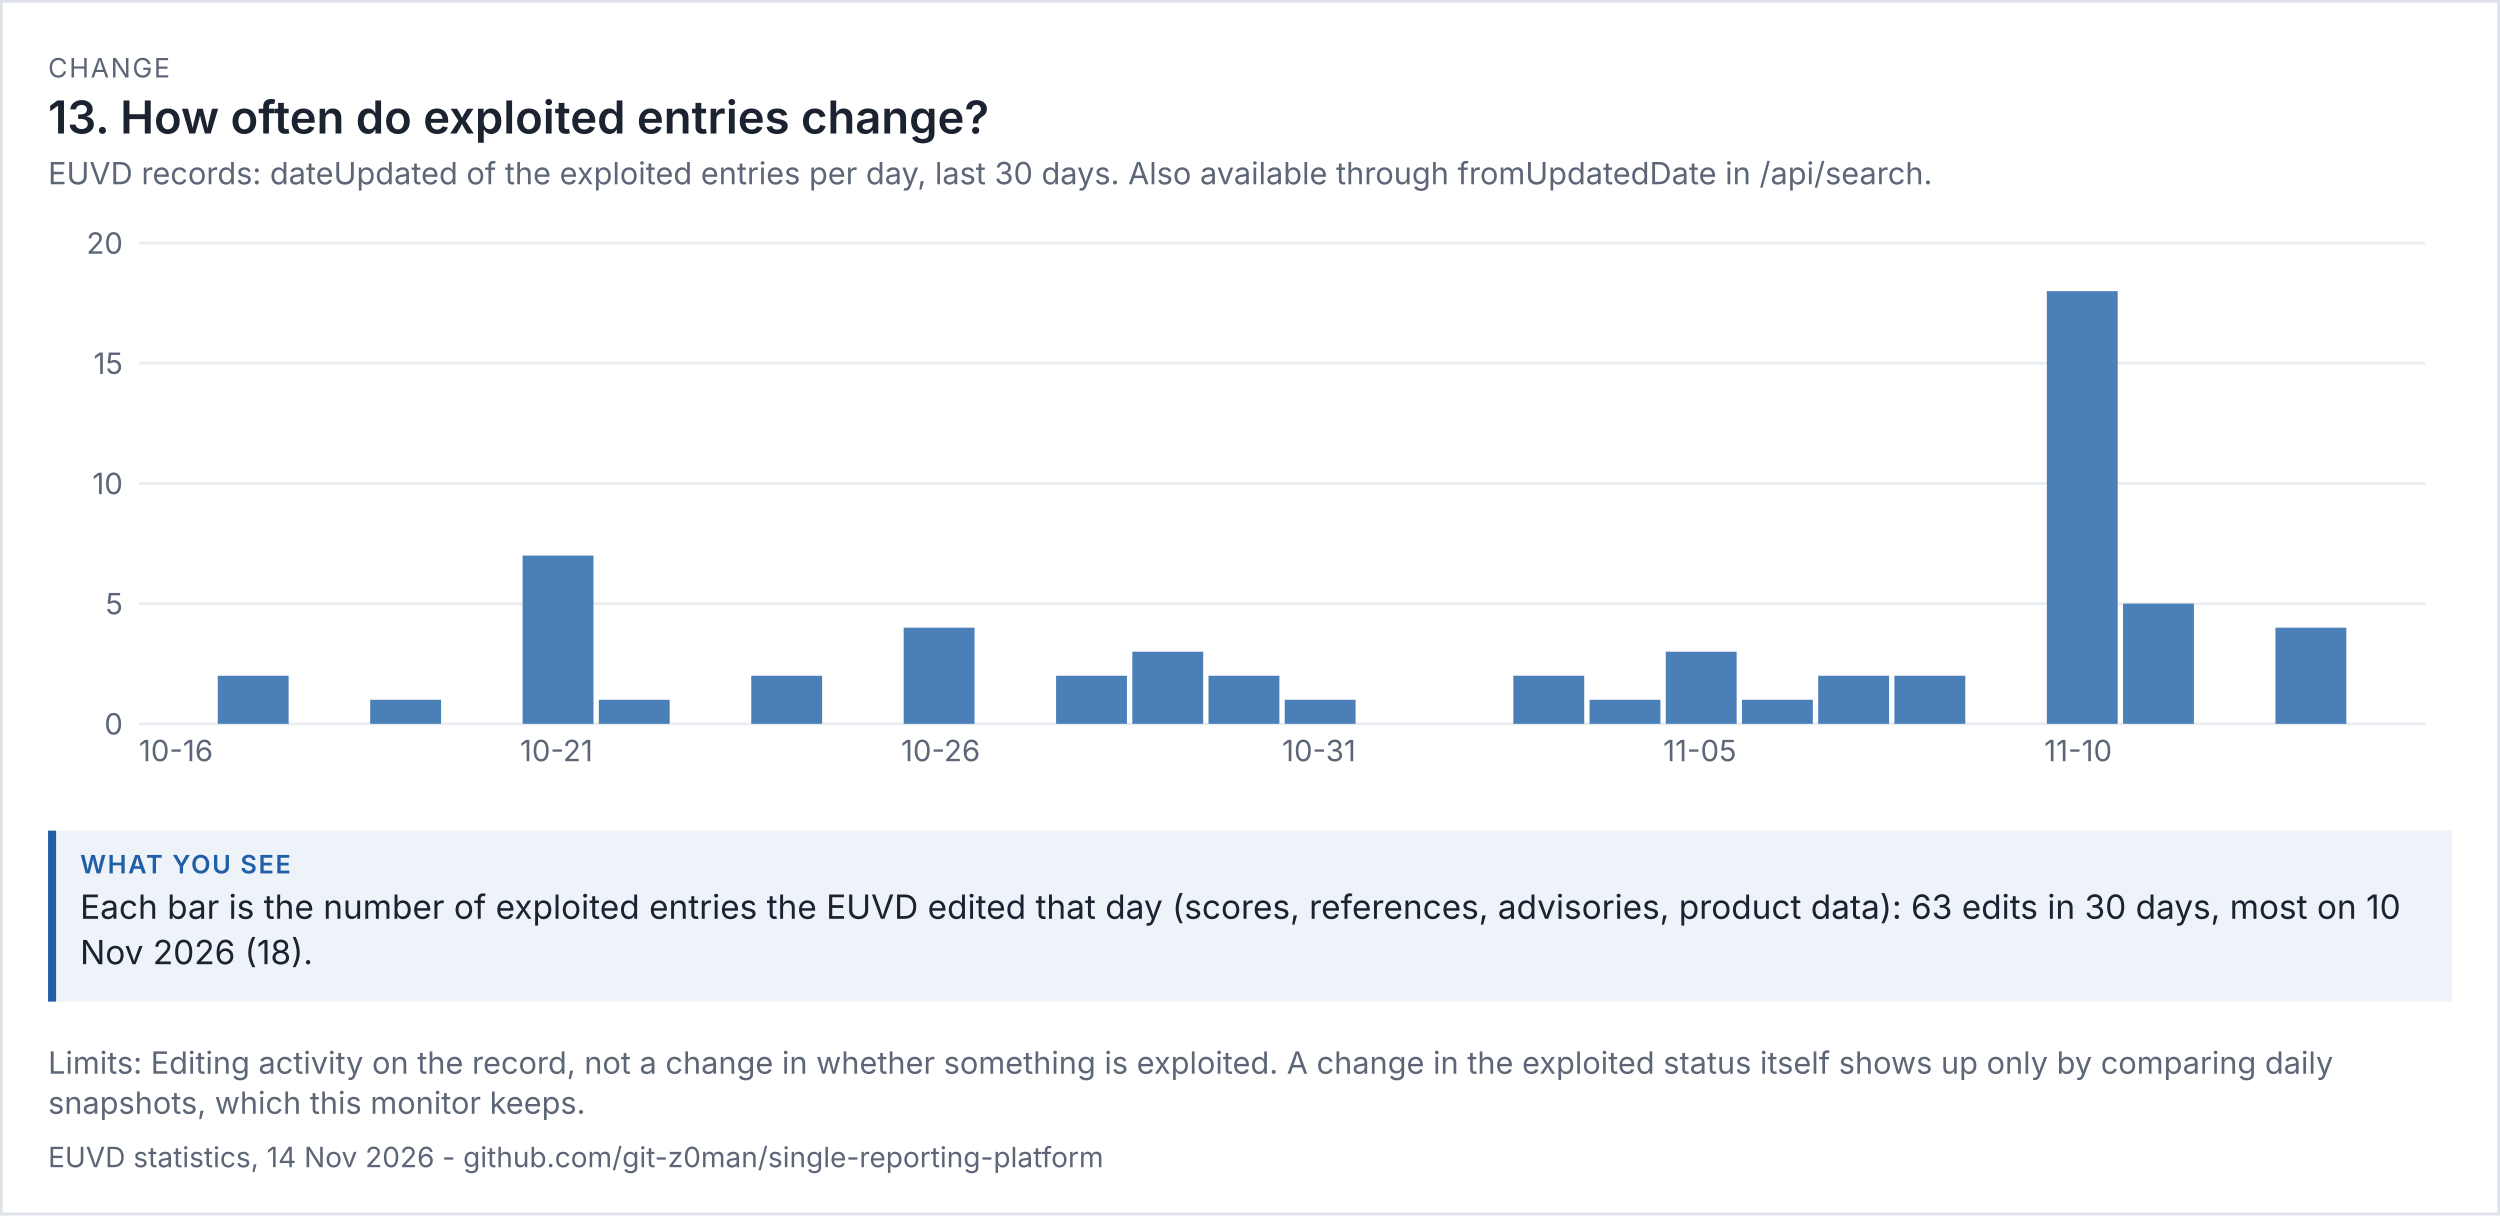
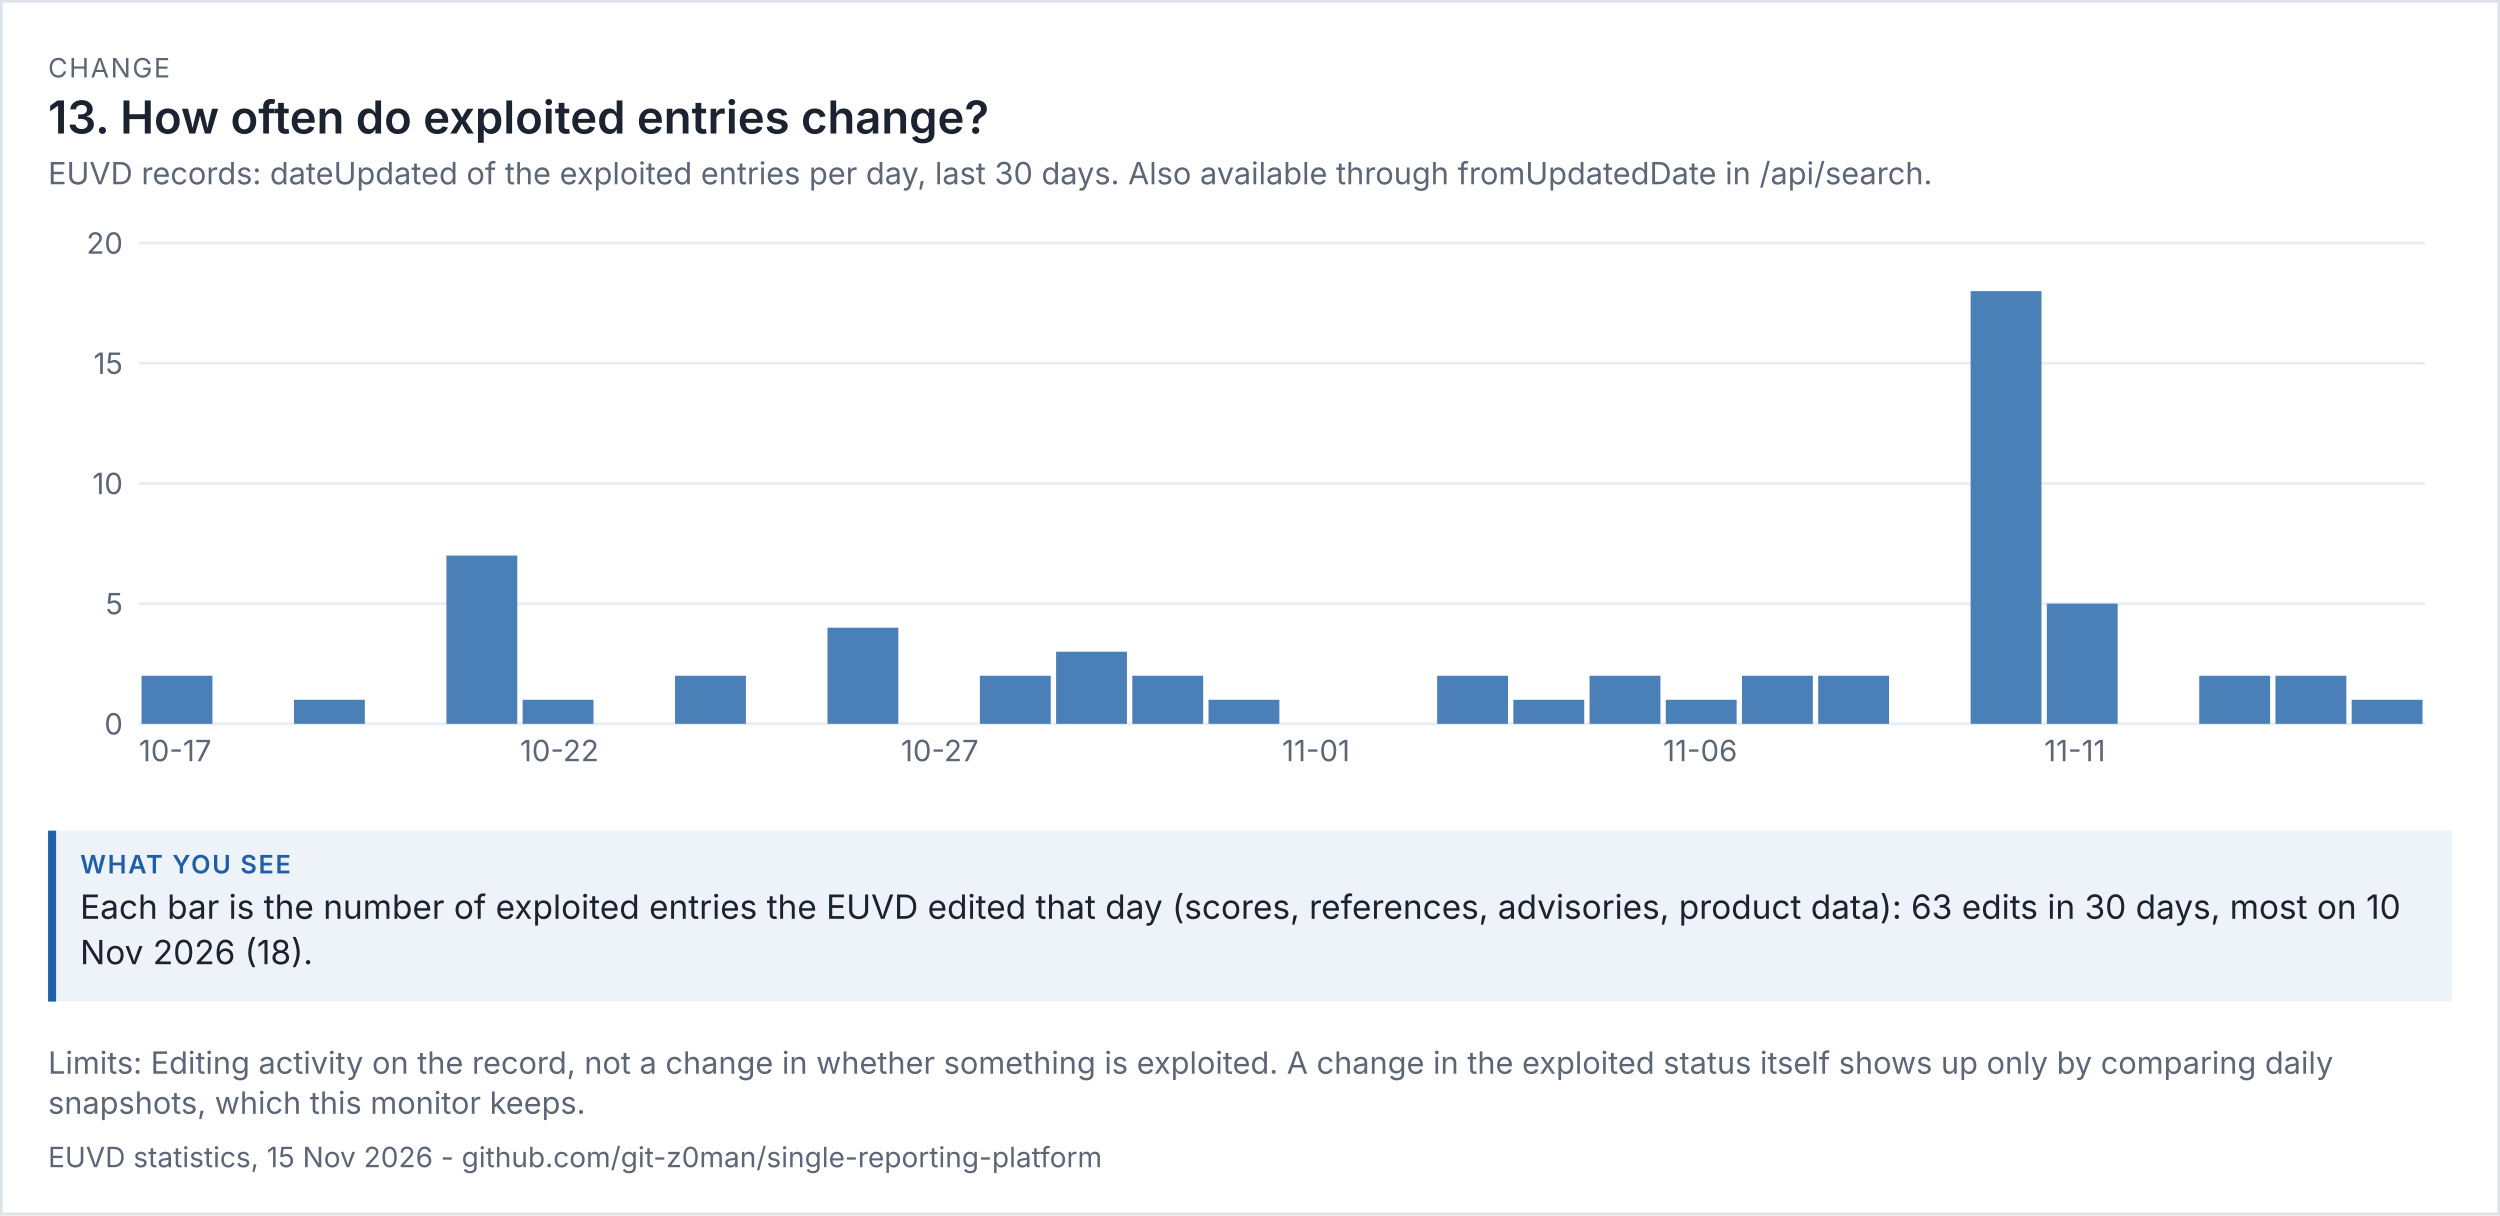
<svg xmlns="http://www.w3.org/2000/svg" viewBox="0 0 936 455" width="936" height="455" font-family="system-ui,-apple-system,'Segoe UI',sans-serif">
  <rect width="100%" height="100%" fill="#ffffff" />
  <rect x="0.5" y="0.5" width="935" height="454" fill="none" stroke="#dde1e8" />
  <text x="18" y="29" font-size="10" letter-spacing="0.6" fill="#5d6677">CHANGE</text>
  <text x="18" y="50" font-size="17" fill="#1b2230" font-weight="600">13. How often do exploited entries change?</text>
  <text x="18" y="69" font-size="11.5" fill="#5d6677">EUVD records: dateUpdated of the exploited entries per day, last 30 days. Also available through fromUpdatedDate in /api/search.</text>
  <g transform="translate(18,79) scale(1)" font-size="11">
    <svg viewBox="0 0 900 220" role="img" width="900" height="220">
      <g>
        <line x1="34" x2="890" y1="192" y2="192" stroke="rgb(233, 236, 241)" />
        <text x="28" y="196" text-anchor="end" fill="rgb(93, 102, 119)">0</text>
        <line x1="34" x2="890" y1="147" y2="147" stroke="rgb(233, 236, 241)" />
        <text x="28" y="151" text-anchor="end" fill="rgb(93, 102, 119)">5</text>
        <line x1="34" x2="890" y1="102" y2="102" stroke="rgb(233, 236, 241)" />
        <text x="28" y="106" text-anchor="end" fill="rgb(93, 102, 119)">10</text>
        <line x1="34" x2="890" y1="57" y2="57" stroke="rgb(233, 236, 241)" />
        <text x="28" y="61" text-anchor="end" fill="rgb(93, 102, 119)">15</text>
        <line x1="34" x2="890" y1="12" y2="12" stroke="rgb(233, 236, 241)" />
        <text x="28" y="16" text-anchor="end" fill="rgb(93, 102, 119)">20</text>
-         <text x="34" y="206" fill="rgb(93, 102, 119)">10-16</text>
-         <rect x="63.533" y="174" width="26.533" height="18" fill="rgb(75, 127, 184)" />
-         <rect x="120.6" y="183" width="26.533" height="9" fill="rgb(75, 127, 184)" />
-         <rect x="177.667" y="129" width="26.533" height="63" fill="rgb(75, 127, 184)" />
-         <text x="176.667" y="206" fill="rgb(93, 102, 119)">10-21</text>
-         <rect x="206.2" y="183" width="26.533" height="9" fill="rgb(75, 127, 184)" />
-         <rect x="263.267" y="174" width="26.533" height="18" fill="rgb(75, 127, 184)" />
-         <rect x="320.333" y="156" width="26.533" height="36" fill="rgb(75, 127, 184)" />
-         <text x="319.333" y="206" fill="rgb(93, 102, 119)">10-26</text>
-         <rect x="377.4" y="174" width="26.533" height="18" fill="rgb(75, 127, 184)" />
-         <rect x="405.933" y="165" width="26.533" height="27" fill="rgb(75, 127, 184)" />
-         <rect x="434.467" y="174" width="26.533" height="18" fill="rgb(75, 127, 184)" />
-         <rect x="463" y="183" width="26.533" height="9" fill="rgb(75, 127, 184)" />
-         <text x="462" y="206" fill="rgb(93, 102, 119)">10-31</text>
-         <rect x="548.6" y="174" width="26.533" height="18" fill="rgb(75, 127, 184)" />
-         <rect x="577.133" y="183" width="26.533" height="9" fill="rgb(75, 127, 184)" />
-         <rect x="605.667" y="165" width="26.533" height="27" fill="rgb(75, 127, 184)" />
-         <text x="604.667" y="206" fill="rgb(93, 102, 119)">11-05</text>
-         <rect x="634.2" y="183" width="26.533" height="9" fill="rgb(75, 127, 184)" />
+         <rect x="35" y="174" width="26.533" height="18" fill="rgb(75, 127, 184)" />
+         <text x="34" y="206" fill="rgb(93, 102, 119)">10-17</text>
+         <rect x="92.067" y="183" width="26.533" height="9" fill="rgb(75, 127, 184)" />
+         <rect x="149.133" y="129" width="26.533" height="63" fill="rgb(75, 127, 184)" />
+         <rect x="177.667" y="183" width="26.533" height="9" fill="rgb(75, 127, 184)" />
+         <text x="176.667" y="206" fill="rgb(93, 102, 119)">10-22</text>
+         <rect x="234.733" y="174" width="26.533" height="18" fill="rgb(75, 127, 184)" />
+         <rect x="291.8" y="156" width="26.533" height="36" fill="rgb(75, 127, 184)" />
+         <text x="319.333" y="206" fill="rgb(93, 102, 119)">10-27</text>
+         <rect x="348.867" y="174" width="26.533" height="18" fill="rgb(75, 127, 184)" />
+         <rect x="377.4" y="165" width="26.533" height="27" fill="rgb(75, 127, 184)" />
+         <rect x="405.933" y="174" width="26.533" height="18" fill="rgb(75, 127, 184)" />
+         <rect x="434.467" y="183" width="26.533" height="9" fill="rgb(75, 127, 184)" />
+         <text x="462" y="206" fill="rgb(93, 102, 119)">11-01</text>
+         <rect x="520.067" y="174" width="26.533" height="18" fill="rgb(75, 127, 184)" />
+         <rect x="548.6" y="183" width="26.533" height="9" fill="rgb(75, 127, 184)" />
+         <rect x="577.133" y="174" width="26.533" height="18" fill="rgb(75, 127, 184)" />
+         <rect x="605.667" y="183" width="26.533" height="9" fill="rgb(75, 127, 184)" />
+         <text x="604.667" y="206" fill="rgb(93, 102, 119)">11-06</text>
+         <rect x="634.2" y="174" width="26.533" height="18" fill="rgb(75, 127, 184)" />
        <rect x="662.733" y="174" width="26.533" height="18" fill="rgb(75, 127, 184)" />
-         <rect x="691.267" y="174" width="26.533" height="18" fill="rgb(75, 127, 184)" />
-         <rect x="748.333" y="30" width="26.533" height="162" fill="rgb(75, 127, 184)" />
-         <text x="747.333" y="206" fill="rgb(93, 102, 119)">11-10</text>
-         <rect x="776.867" y="147" width="26.533" height="45" fill="rgb(75, 127, 184)" />
-         <rect x="833.933" y="156" width="26.533" height="36" fill="rgb(75, 127, 184)" />
+         <rect x="719.8" y="30" width="26.533" height="162" fill="rgb(75, 127, 184)" />
+         <rect x="748.333" y="147" width="26.533" height="45" fill="rgb(75, 127, 184)" />
+         <text x="747.333" y="206" fill="rgb(93, 102, 119)">11-11</text>
+         <rect x="805.4" y="174" width="26.533" height="18" fill="rgb(75, 127, 184)" />
+         <rect x="833.933" y="174" width="26.533" height="18" fill="rgb(75, 127, 184)" />
+         <rect x="862.467" y="183" width="26.533" height="9" fill="rgb(75, 127, 184)" />
      </g>
    </svg>
  </g>
  <rect x="18" y="311" width="900" height="64" fill="#eef3fa" />
  <rect x="18" y="311" width="3" height="64" fill="#1f5fa8" />
  <text x="30" y="327" font-size="9.5" letter-spacing="0.6" font-weight="600" fill="#1f5fa8">WHAT YOU SEE</text>
  <text x="30" y="344" font-size="12.5" fill="#1b2230">Each bar is the number of exploited entries the EUVD edited that day (scores, references, advisories, product data): 63 edits in 30 days, most on 10</text>
  <text x="30" y="361" font-size="12.5" fill="#1b2230">Nov 2026 (18).</text>
  <text x="18" y="402" font-size="11.5" fill="#5d6677">Limits: Editing activity on the record, not a change in whether something is exploited. A change in the exploited status itself shows up only by comparing daily</text>
  <text x="18" y="417" font-size="11.5" fill="#5d6677">snapshots, which this monitor keeps.</text>
-   <text x="18" y="437" font-size="10.5" fill="#5d6677">EUVD statistics, 14 Nov 2026 - github.com/git-z0man/single-reporting-platform</text>
+   <text x="18" y="437" font-size="10.5" fill="#5d6677">EUVD statistics, 15 Nov 2026 - github.com/git-z0man/single-reporting-platform</text>
</svg>
